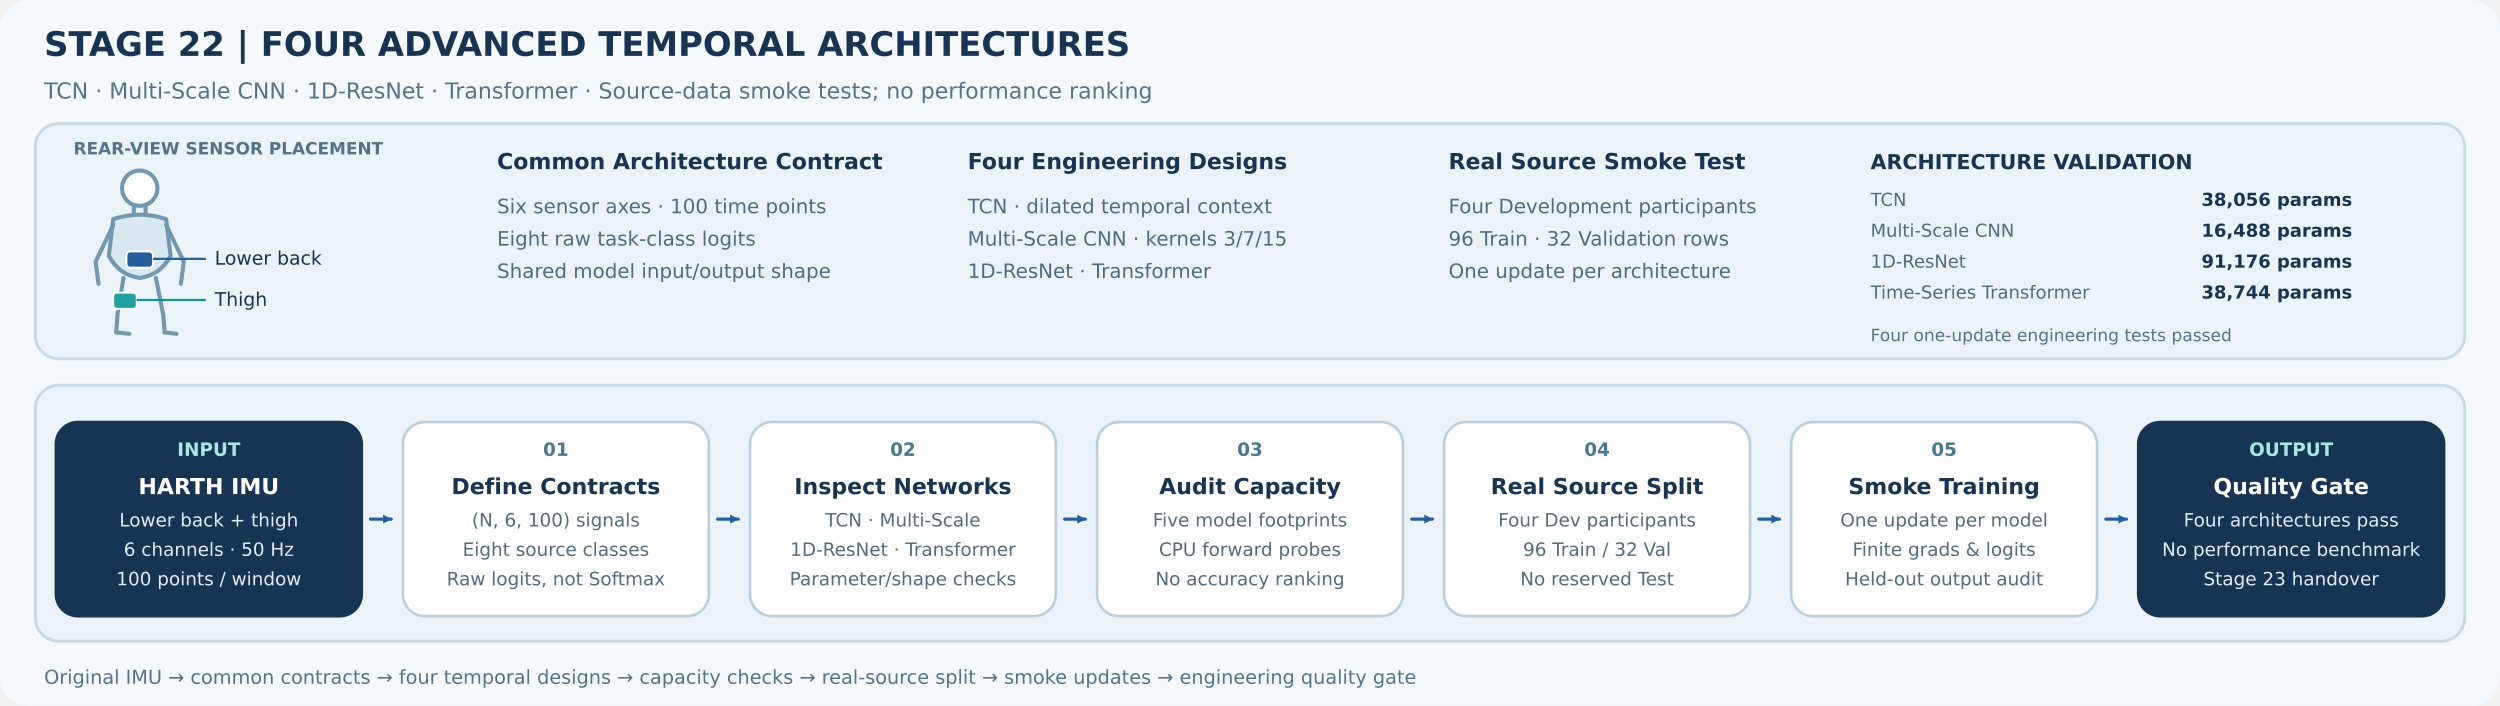
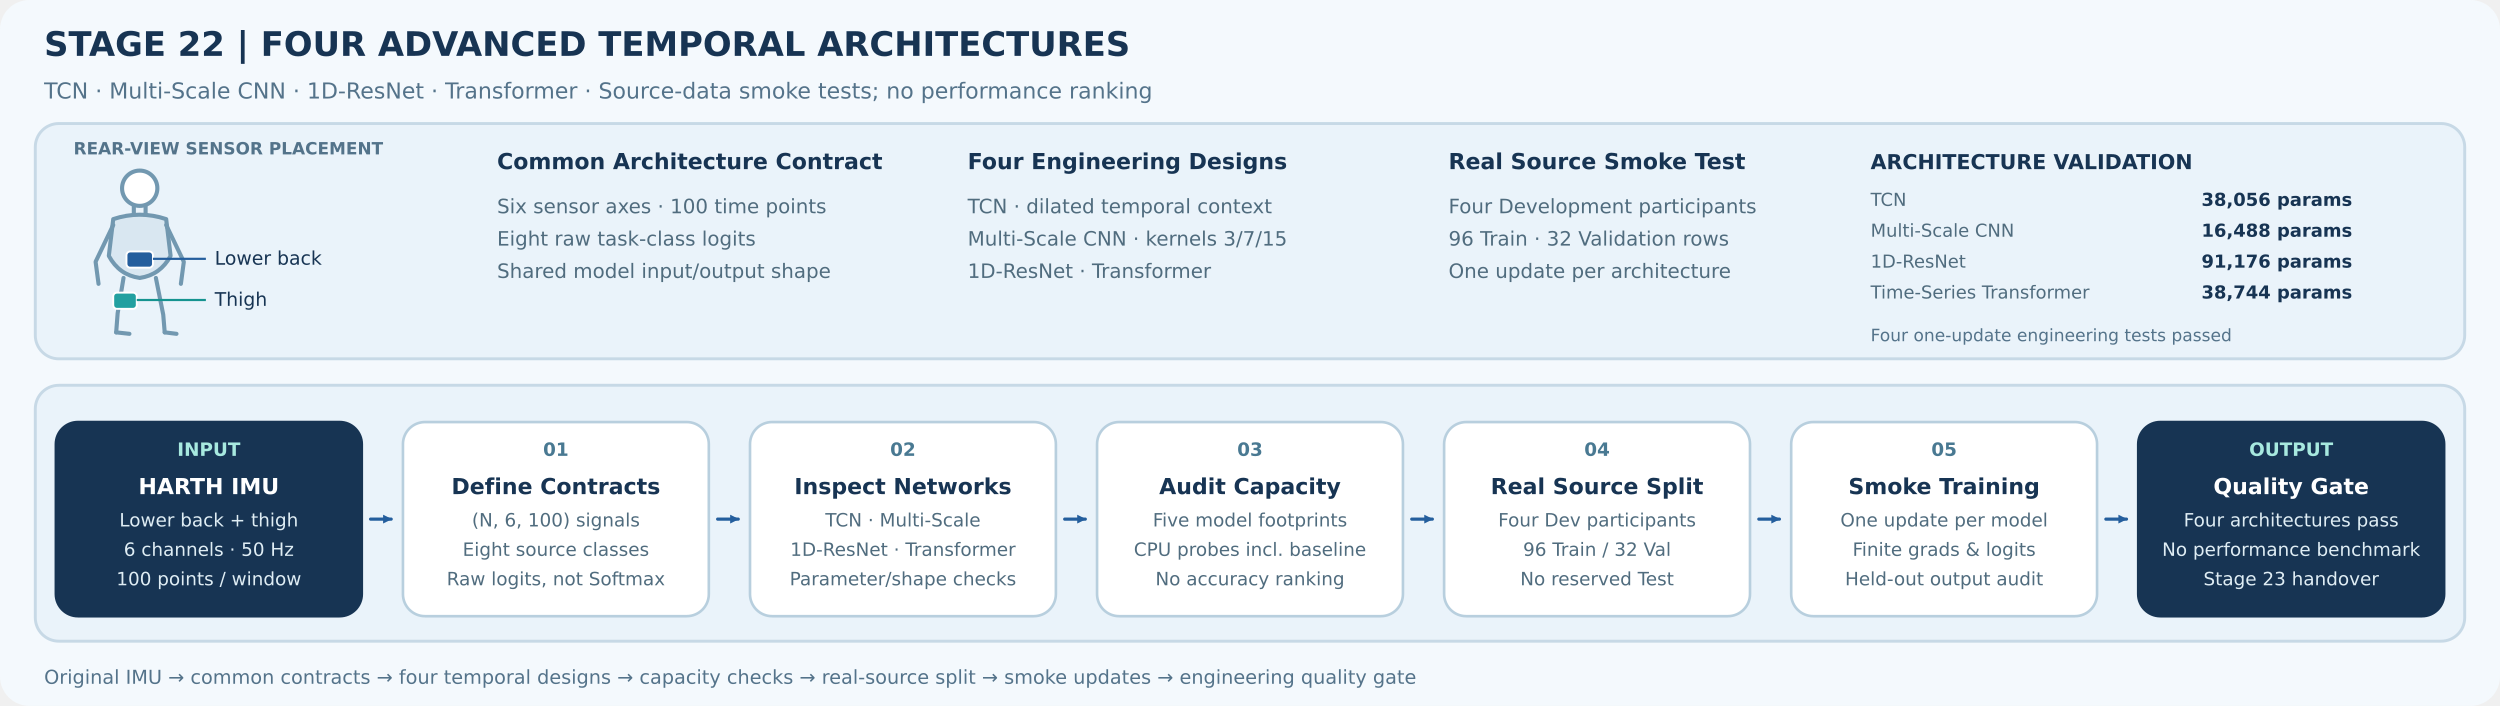
<svg xmlns="http://www.w3.org/2000/svg" width="1700" height="480" viewBox="0 0 1700 480" role="img" aria-labelledby="title desc">
  <defs>
    <marker id="small-arrow" markerUnits="userSpaceOnUse" markerWidth="6" markerHeight="6" refX="5.5" refY="3" orient="auto">
      <path d="M0 0 L6 3 L0 6 Z" fill="#245E9D" />
    </marker>
  </defs>
  <rect width="1700" height="480" rx="20" fill="#F4F9FD" />
  <g font-family="DejaVu Sans, Arial, sans-serif">
    <text x="30" y="38" font-size="23" font-weight="700" fill="#173453">STAGE 22 | FOUR ADVANCED TEMPORAL ARCHITECTURES</text>
    <text x="30" y="67" font-size="15" fill="#54738A">TCN · Multi-Scale CNN · 1D-ResNet · Transformer · Source-data smoke tests; no performance ranking</text>
    <rect x="24" y="84" width="1652" height="160" rx="16" fill="#EAF3FA" stroke="#C7D9E6" stroke-width="2" />
    <rect x="24" y="262" width="1652" height="174" rx="16" fill="#EAF3FA" stroke="#C7D9E6" stroke-width="2" />
    <g aria-label="Rear-view two-sensor placement, completely within context panel">
      <text x="50" y="105" font-size="11.5" font-weight="700" fill="#53738A">REAR-VIEW SENSOR PLACEMENT</text>
      <g stroke="#7298B0" stroke-width="2.8" stroke-linecap="round" stroke-linejoin="round">
        <circle cx="95" cy="128" r="12" fill="#FFFFFF" />
        <path d="M91 140 L91 147 M99 140 L99 147" fill="none" />
        <path d="M77 149 Q95 143 113 149 L116 174 Q109 187 95 189 Q81 187 74 174 Z" fill="#D9E7F1" />
        <path d="M77 153 L65 178 L67 193 M113 153 L125 178 L123 193" fill="none" />
        <path d="M84 189 L80 213 L79 226 M106 189 L111 214 L112 226" fill="none" />
        <path d="M79 226 L88 227 M112 226 L120 227" fill="none" />
      </g>
      <rect x="86" y="171" width="18" height="11" rx="2.5" fill="#245E9D" stroke="#FFFFFF" stroke-width="1.3" />
      <rect x="77" y="199" width="16" height="11" rx="2.5" fill="#22A0A0" stroke="#FFFFFF" stroke-width="1.3" />
      <path d="M104 176 H140" stroke="#245E9D" stroke-width="1.5" />
      <text x="146" y="180" font-size="12.8" fill="#173453">Lower back</text>
      <path d="M93 204 H140" stroke="#15938F" stroke-width="1.5" />
      <text x="146" y="208" font-size="12.8" fill="#173453">Thigh</text>
    </g>
    <g>
      <text x="338" y="115" font-size="15" font-weight="700" fill="#173453">Common Architecture Contract</text>
      <text x="338" y="145" font-size="13.5" fill="#506C7E">Six sensor axes · 100 time points</text>
      <text x="338" y="167" font-size="13.5" fill="#506C7E">Eight raw task-class logits</text>
      <text x="338" y="189" font-size="13.5" fill="#506C7E">Shared model input/output shape</text>
    </g>
    <g>
      <text x="658" y="115" font-size="15" font-weight="700" fill="#173453">Four Engineering Designs</text>
      <text x="658" y="145" font-size="13.5" fill="#506C7E">TCN · dilated temporal context</text>
      <text x="658" y="167" font-size="13.5" fill="#506C7E">Multi-Scale CNN · kernels 3/7/15</text>
      <text x="658" y="189" font-size="13.5" fill="#506C7E">1D-ResNet · Transformer</text>
    </g>
    <g>
      <text x="985" y="115" font-size="15" font-weight="700" fill="#173453">Real Source Smoke Test</text>
      <text x="985" y="145" font-size="13.5" fill="#506C7E">Four Development participants</text>
      <text x="985" y="167" font-size="13.5" fill="#506C7E">96 Train · 32 Validation rows</text>
      <text x="985" y="189" font-size="13.5" fill="#506C7E">One update per architecture</text>
    </g>
    <g aria-label="Verified model capacity and one-step smoke-test contract">
      <text x="1272" y="115" font-size="14" font-weight="700" fill="#173453">ARCHITECTURE VALIDATION</text>
      <text x="1272" y="140" font-size="12.2" fill="#506C7E">TCN</text>
      <text x="1497" y="140" font-size="12.2" font-weight="700" fill="#173453">38,056 params</text>
      <text x="1272" y="161" font-size="12.2" fill="#506C7E">Multi-Scale CNN</text>
      <text x="1497" y="161" font-size="12.2" font-weight="700" fill="#173453">16,488 params</text>
      <text x="1272" y="182" font-size="12.2" fill="#506C7E">1D-ResNet</text>
      <text x="1497" y="182" font-size="12.2" font-weight="700" fill="#173453">91,176 params</text>
      <text x="1272" y="203" font-size="12.2" fill="#506C7E">Time-Series Transformer</text>
      <text x="1497" y="203" font-size="12.2" font-weight="700" fill="#173453">38,744 params</text>
      <text x="1272" y="232" font-size="11.6" fill="#54738A">Four one-update engineering tests passed</text>
    </g>
    <g aria-label="Six identical short inter-block arrows">
      <path d="M252 353 H266" fill="none" stroke="#245E9D" stroke-width="2.2" stroke-linecap="round" marker-end="url(#small-arrow)" />
      <path d="M488 353 H502" fill="none" stroke="#245E9D" stroke-width="2.2" stroke-linecap="round" marker-end="url(#small-arrow)" />
      <path d="M724 353 H738" fill="none" stroke="#245E9D" stroke-width="2.2" stroke-linecap="round" marker-end="url(#small-arrow)" />
      <path d="M960 353 H974" fill="none" stroke="#245E9D" stroke-width="2.2" stroke-linecap="round" marker-end="url(#small-arrow)" />
      <path d="M1196 353 H1210" fill="none" stroke="#245E9D" stroke-width="2.2" stroke-linecap="round" marker-end="url(#small-arrow)" />
      <path d="M1432 353 H1446" fill="none" stroke="#245E9D" stroke-width="2.2" stroke-linecap="round" marker-end="url(#small-arrow)" />
    </g>
    <g aria-label="Seven matched-protocol research workflow blocks">
      <g class="process-block">
        <rect x="38" y="287" width="208" height="132" rx="15" fill="#173453" stroke="#173453" stroke-width="1.8" />
        <text x="142" y="310" text-anchor="middle" font-size="12.5" font-weight="700" fill="#A7E9DF">INPUT</text>
        <text x="142" y="336" text-anchor="middle" font-size="15" font-weight="700" fill="#FFFFFF">HARTH IMU</text>
        <text x="142" y="358" text-anchor="middle" font-size="12.5" fill="#DFEDF4">Lower back + thigh</text>
        <text x="142" y="378" text-anchor="middle" font-size="12.5" fill="#DFEDF4">6 channels · 50 Hz</text>
        <text x="142" y="398" text-anchor="middle" font-size="12.5" fill="#DFEDF4">100 points / window</text>
      </g>
      <g class="process-block">
        <rect x="274" y="287" width="208" height="132" rx="15" fill="#FFFFFF" stroke="#B8CFDE" stroke-width="1.8" />
        <text x="378" y="310" text-anchor="middle" font-size="12.5" font-weight="700" fill="#497992">01</text>
        <text x="378" y="336" text-anchor="middle" font-size="15" font-weight="700" fill="#173453">Define Contracts</text>
        <text x="378" y="358" text-anchor="middle" font-size="12.5" fill="#506C7E">(N, 6, 100) signals</text>
        <text x="378" y="378" text-anchor="middle" font-size="12.5" fill="#506C7E">Eight source classes</text>
        <text x="378" y="398" text-anchor="middle" font-size="12.5" fill="#506C7E">Raw logits, not Softmax</text>
      </g>
      <g class="process-block">
        <rect x="510" y="287" width="208" height="132" rx="15" fill="#FFFFFF" stroke="#B8CFDE" stroke-width="1.8" />
        <text x="614" y="310" text-anchor="middle" font-size="12.5" font-weight="700" fill="#497992">02</text>
        <text x="614" y="336" text-anchor="middle" font-size="15" font-weight="700" fill="#173453">Inspect Networks</text>
        <text x="614" y="358" text-anchor="middle" font-size="12.5" fill="#506C7E">TCN · Multi-Scale</text>
        <text x="614" y="378" text-anchor="middle" font-size="12.5" fill="#506C7E">1D-ResNet · Transformer</text>
        <text x="614" y="398" text-anchor="middle" font-size="12.5" fill="#506C7E">Parameter/shape checks</text>
      </g>
      <g class="process-block">
        <rect x="746" y="287" width="208" height="132" rx="15" fill="#FFFFFF" stroke="#B8CFDE" stroke-width="1.8" />
        <text x="850" y="310" text-anchor="middle" font-size="12.5" font-weight="700" fill="#497992">03</text>
        <text x="850" y="336" text-anchor="middle" font-size="15" font-weight="700" fill="#173453">Audit Capacity</text>
        <text x="850" y="358" text-anchor="middle" font-size="12.5" fill="#506C7E">Five model footprints</text>
-         <text x="850" y="378" text-anchor="middle" font-size="12.5" fill="#506C7E">CPU forward probes</text>
+         <text x="850" y="378" text-anchor="middle" font-size="12.5" fill="#506C7E">CPU probes incl. baseline</text>
        <text x="850" y="398" text-anchor="middle" font-size="12.5" fill="#506C7E">No accuracy ranking</text>
      </g>
      <g class="process-block">
        <rect x="982" y="287" width="208" height="132" rx="15" fill="#FFFFFF" stroke="#B8CFDE" stroke-width="1.8" />
        <text x="1086" y="310" text-anchor="middle" font-size="12.5" font-weight="700" fill="#497992">04</text>
        <text x="1086" y="336" text-anchor="middle" font-size="15" font-weight="700" fill="#173453">Real Source Split</text>
        <text x="1086" y="358" text-anchor="middle" font-size="12.5" fill="#506C7E">Four Dev participants</text>
        <text x="1086" y="378" text-anchor="middle" font-size="12.5" fill="#506C7E">96 Train / 32 Val</text>
        <text x="1086" y="398" text-anchor="middle" font-size="12.5" fill="#506C7E">No reserved Test</text>
      </g>
      <g class="process-block">
        <rect x="1218" y="287" width="208" height="132" rx="15" fill="#FFFFFF" stroke="#B8CFDE" stroke-width="1.8" />
        <text x="1322" y="310" text-anchor="middle" font-size="12.5" font-weight="700" fill="#497992">05</text>
        <text x="1322" y="336" text-anchor="middle" font-size="15" font-weight="700" fill="#173453">Smoke Training</text>
        <text x="1322" y="358" text-anchor="middle" font-size="12.5" fill="#506C7E">One update per model</text>
        <text x="1322" y="378" text-anchor="middle" font-size="12.5" fill="#506C7E">Finite grads &amp; logits</text>
        <text x="1322" y="398" text-anchor="middle" font-size="12.5" fill="#506C7E">Held-out output audit</text>
      </g>
      <g class="process-block">
        <rect x="1454" y="287" width="208" height="132" rx="15" fill="#173453" stroke="#173453" stroke-width="1.8" />
        <text x="1558" y="310" text-anchor="middle" font-size="12.5" font-weight="700" fill="#A7E9DF">OUTPUT</text>
        <text x="1558" y="336" text-anchor="middle" font-size="15" font-weight="700" fill="#FFFFFF">Quality Gate</text>
        <text x="1558" y="358" text-anchor="middle" font-size="12.5" fill="#DFEDF4">Four architectures pass</text>
        <text x="1558" y="378" text-anchor="middle" font-size="12.5" fill="#DFEDF4">No performance benchmark</text>
        <text x="1558" y="398" text-anchor="middle" font-size="12.5" fill="#DFEDF4">Stage 23 handover</text>
      </g>
    </g>
    <text x="30" y="465" font-size="13.1" fill="#54738A">Original IMU → common contracts → four temporal designs → capacity checks → real-source split → smoke updates → engineering quality gate</text>
  </g>
</svg>
